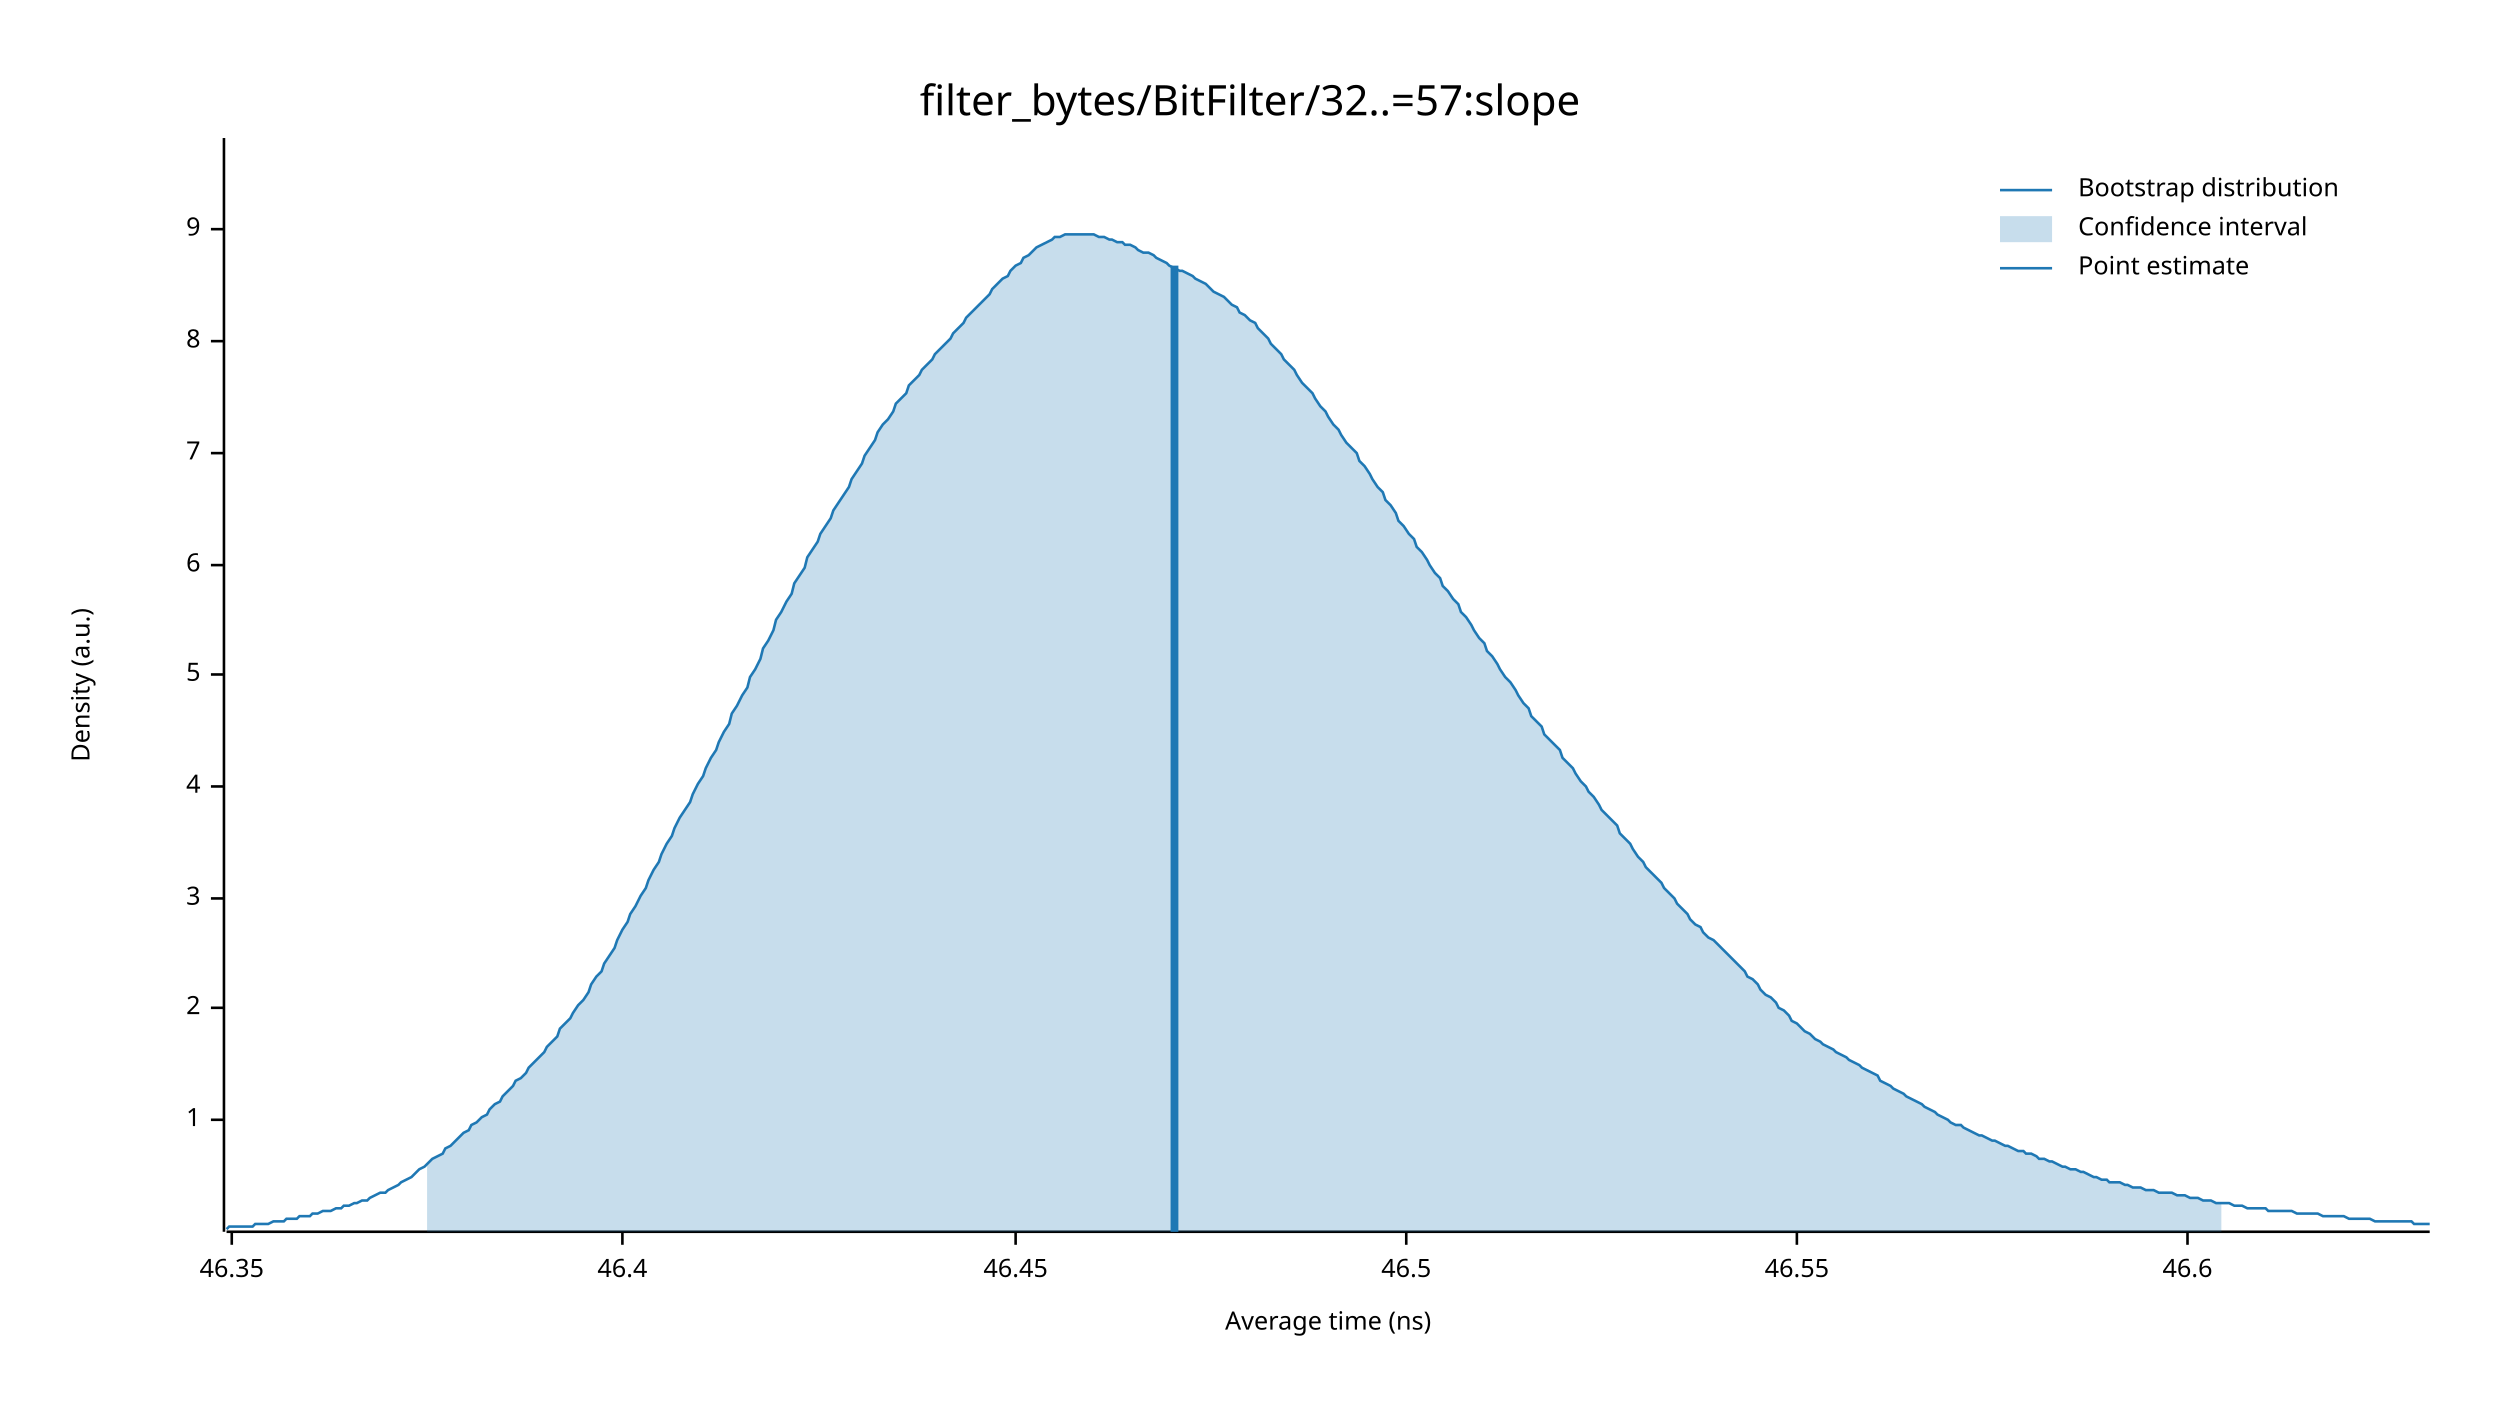
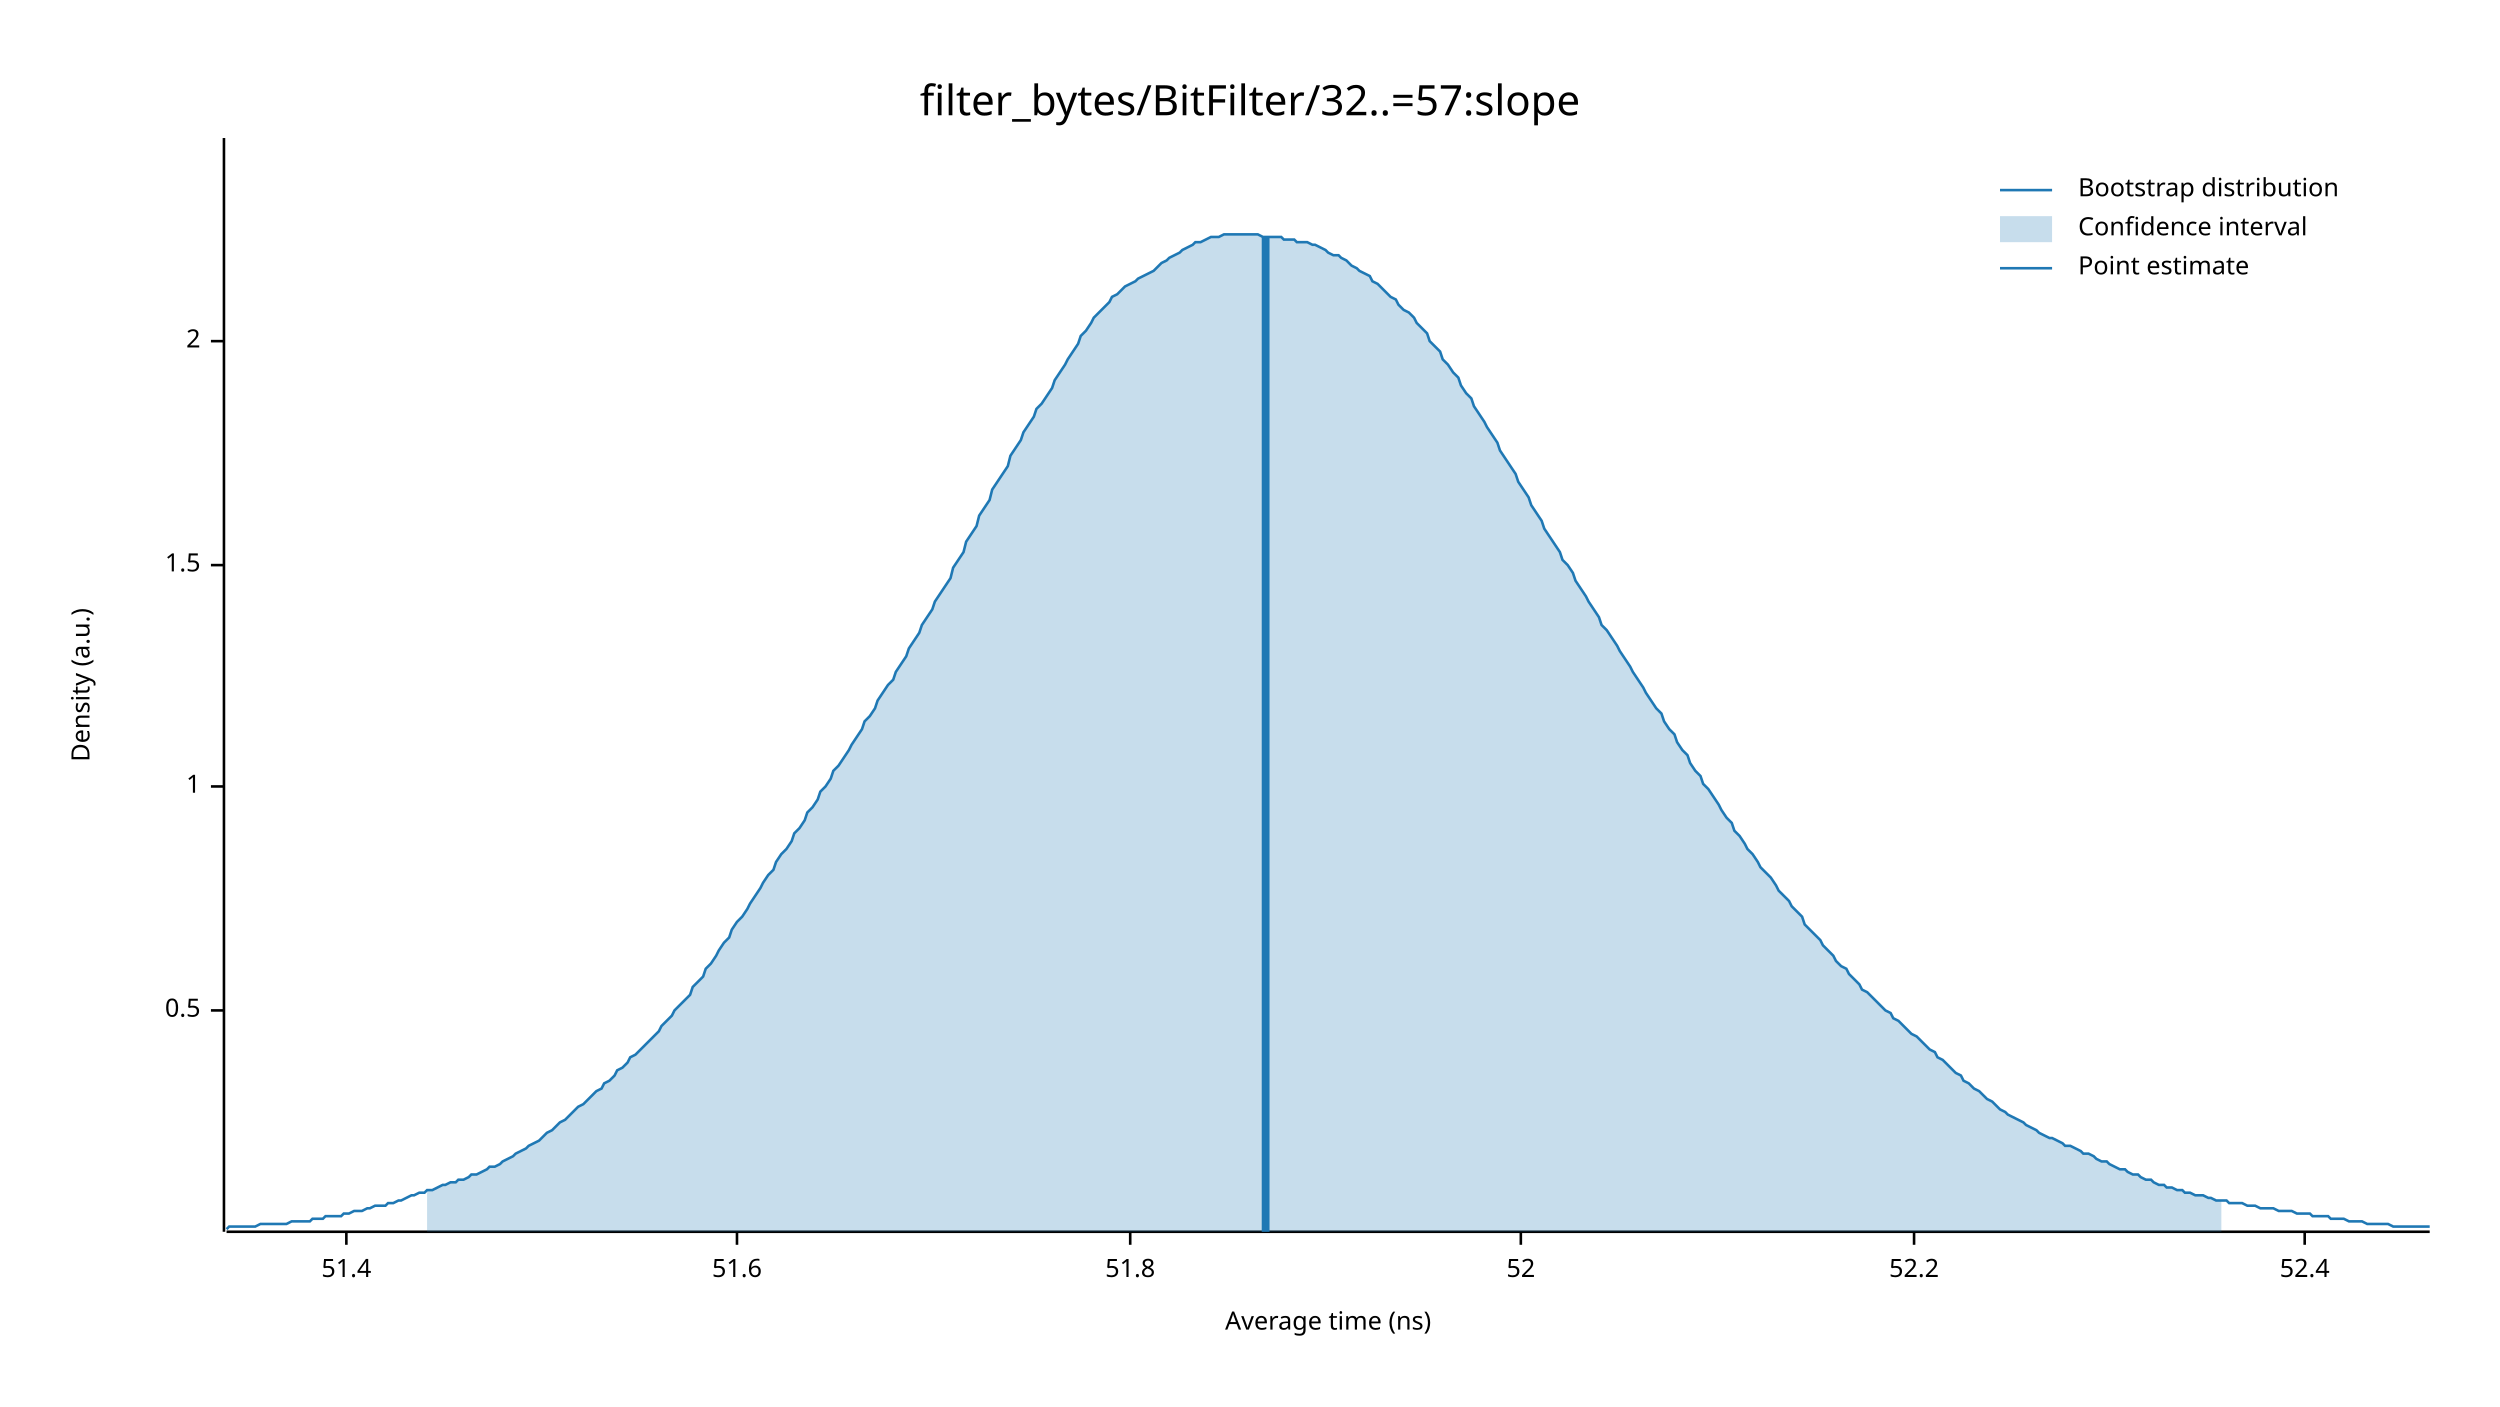
<svg xmlns="http://www.w3.org/2000/svg" width="960" height="540" viewBox="0 0 960 540">
  <text x="480" y="32" dy="0.76em" text-anchor="middle" font-family="sans-serif" font-size="16.129" opacity="1" fill="#000000">
filter_bytes/BitFilter/32..=57:slope
</text>
  <text x="27" y="263" dy="0.76em" text-anchor="middle" font-family="sans-serif" font-size="9.677" opacity="1" fill="#000000" transform="rotate(270, 27, 263)">
Density (a.u.)
</text>
  <text x="510" y="513" dy="-0.5ex" text-anchor="middle" font-family="sans-serif" font-size="9.677" opacity="1" fill="#000000">
Average time (ns)
</text>
  <polyline fill="none" opacity="1" stroke="#000000" stroke-width="1" points="86,53 86,473 " />
-   <text x="77" y="430" dy="0.5ex" text-anchor="end" font-family="sans-serif" font-size="9.677" opacity="1" fill="#000000">
+   <text x="77" y="388" dy="0.5ex" text-anchor="end" font-family="sans-serif" font-size="9.677" opacity="1" fill="#000000">
+ 0.5
+ </text>
+   <polyline fill="none" opacity="1" stroke="#000000" stroke-width="1" points="81,388 86,388 " />
+   <text x="77" y="302" dy="0.5ex" text-anchor="end" font-family="sans-serif" font-size="9.677" opacity="1" fill="#000000">
1
</text>
-   <polyline fill="none" opacity="1" stroke="#000000" stroke-width="1" points="81,430 86,430 " />
-   <text x="77" y="387" dy="0.5ex" text-anchor="end" font-family="sans-serif" font-size="9.677" opacity="1" fill="#000000">
+   <polyline fill="none" opacity="1" stroke="#000000" stroke-width="1" points="81,302 86,302 " />
+   <text x="77" y="217" dy="0.5ex" text-anchor="end" font-family="sans-serif" font-size="9.677" opacity="1" fill="#000000">
+ 1.5
+ </text>
+   <polyline fill="none" opacity="1" stroke="#000000" stroke-width="1" points="81,217 86,217 " />
+   <text x="77" y="131" dy="0.5ex" text-anchor="end" font-family="sans-serif" font-size="9.677" opacity="1" fill="#000000">
2
</text>
-   <polyline fill="none" opacity="1" stroke="#000000" stroke-width="1" points="81,387 86,387 " />
-   <text x="77" y="345" dy="0.5ex" text-anchor="end" font-family="sans-serif" font-size="9.677" opacity="1" fill="#000000">
- 3
+   <polyline fill="none" opacity="1" stroke="#000000" stroke-width="1" points="81,131 86,131 " />
+   <polyline fill="none" opacity="1" stroke="#000000" stroke-width="1" points="87,473 933,473 " />
+   <text x="133" y="483" dy="0.76em" text-anchor="middle" font-family="sans-serif" font-size="9.677" opacity="1" fill="#000000">
+ 51.4
</text>
-   <polyline fill="none" opacity="1" stroke="#000000" stroke-width="1" points="81,345 86,345 " />
-   <text x="77" y="302" dy="0.5ex" text-anchor="end" font-family="sans-serif" font-size="9.677" opacity="1" fill="#000000">
- 4
+   <polyline fill="none" opacity="1" stroke="#000000" stroke-width="1" points="133,473 133,478 " />
+   <text x="283" y="483" dy="0.76em" text-anchor="middle" font-family="sans-serif" font-size="9.677" opacity="1" fill="#000000">
+ 51.6
</text>
-   <polyline fill="none" opacity="1" stroke="#000000" stroke-width="1" points="81,302 86,302 " />
-   <text x="77" y="259" dy="0.5ex" text-anchor="end" font-family="sans-serif" font-size="9.677" opacity="1" fill="#000000">
- 5
+   <polyline fill="none" opacity="1" stroke="#000000" stroke-width="1" points="283,473 283,478 " />
+   <text x="434" y="483" dy="0.76em" text-anchor="middle" font-family="sans-serif" font-size="9.677" opacity="1" fill="#000000">
+ 51.8
</text>
-   <polyline fill="none" opacity="1" stroke="#000000" stroke-width="1" points="81,259 86,259 " />
-   <text x="77" y="217" dy="0.5ex" text-anchor="end" font-family="sans-serif" font-size="9.677" opacity="1" fill="#000000">
- 6
+   <polyline fill="none" opacity="1" stroke="#000000" stroke-width="1" points="434,473 434,478 " />
+   <text x="584" y="483" dy="0.76em" text-anchor="middle" font-family="sans-serif" font-size="9.677" opacity="1" fill="#000000">
+ 52
</text>
-   <polyline fill="none" opacity="1" stroke="#000000" stroke-width="1" points="81,217 86,217 " />
-   <text x="77" y="174" dy="0.5ex" text-anchor="end" font-family="sans-serif" font-size="9.677" opacity="1" fill="#000000">
- 7
+   <polyline fill="none" opacity="1" stroke="#000000" stroke-width="1" points="584,473 584,478 " />
+   <text x="735" y="483" dy="0.76em" text-anchor="middle" font-family="sans-serif" font-size="9.677" opacity="1" fill="#000000">
+ 52.2
</text>
-   <polyline fill="none" opacity="1" stroke="#000000" stroke-width="1" points="81,174 86,174 " />
-   <text x="77" y="131" dy="0.5ex" text-anchor="end" font-family="sans-serif" font-size="9.677" opacity="1" fill="#000000">
- 8
+   <polyline fill="none" opacity="1" stroke="#000000" stroke-width="1" points="735,473 735,478 " />
+   <text x="885" y="483" dy="0.76em" text-anchor="middle" font-family="sans-serif" font-size="9.677" opacity="1" fill="#000000">
+ 52.4
</text>
-   <polyline fill="none" opacity="1" stroke="#000000" stroke-width="1" points="81,131 86,131 " />
-   <text x="77" y="88" dy="0.5ex" text-anchor="end" font-family="sans-serif" font-size="9.677" opacity="1" fill="#000000">
- 9
- </text>
-   <polyline fill="none" opacity="1" stroke="#000000" stroke-width="1" points="81,88 86,88 " />
-   <polyline fill="none" opacity="1" stroke="#000000" stroke-width="1" points="87,473 933,473 " />
-   <text x="89" y="483" dy="0.76em" text-anchor="middle" font-family="sans-serif" font-size="9.677" opacity="1" fill="#000000">
- 46.35
- </text>
-   <polyline fill="none" opacity="1" stroke="#000000" stroke-width="1" points="89,473 89,478 " />
-   <text x="239" y="483" dy="0.76em" text-anchor="middle" font-family="sans-serif" font-size="9.677" opacity="1" fill="#000000">
- 46.4
- </text>
-   <polyline fill="none" opacity="1" stroke="#000000" stroke-width="1" points="239,473 239,478 " />
-   <text x="390" y="483" dy="0.76em" text-anchor="middle" font-family="sans-serif" font-size="9.677" opacity="1" fill="#000000">
- 46.45
- </text>
-   <polyline fill="none" opacity="1" stroke="#000000" stroke-width="1" points="390,473 390,478 " />
-   <text x="540" y="483" dy="0.76em" text-anchor="middle" font-family="sans-serif" font-size="9.677" opacity="1" fill="#000000">
- 46.5
- </text>
-   <polyline fill="none" opacity="1" stroke="#000000" stroke-width="1" points="540,473 540,478 " />
-   <text x="690" y="483" dy="0.76em" text-anchor="middle" font-family="sans-serif" font-size="9.677" opacity="1" fill="#000000">
- 46.55
- </text>
-   <polyline fill="none" opacity="1" stroke="#000000" stroke-width="1" points="690,473 690,478 " />
-   <text x="840" y="483" dy="0.76em" text-anchor="middle" font-family="sans-serif" font-size="9.677" opacity="1" fill="#000000">
- 46.6
- </text>
-   <polyline fill="none" opacity="1" stroke="#000000" stroke-width="1" points="840,473 840,478 " />
-   <polyline fill="none" opacity="1" stroke="#1F78B4" stroke-width="1" points="87,472 88,471 90,471 92,471 93,471 95,471 97,471 98,470 100,470 102,470 103,470 105,469 107,469 109,469 110,468 112,468 114,468 115,467 117,467 119,467 120,466 122,466 124,465 125,465 127,465 129,464 131,464 132,463 134,463 136,462 137,462 139,461 141,461 142,460 144,459 146,458 148,458 149,457 151,456 153,455 154,454 156,453 158,452 159,451 161,449 163,448 164,447 166,445 168,444 170,443 171,441 173,440 175,438 176,437 178,435 180,434 181,432 183,431 185,429 187,428 188,426 190,424 192,423 193,421 195,419 197,417 198,415 200,414 202,412 203,410 205,408 207,406 209,404 210,402 212,400 214,398 215,395 217,393 219,391 220,389 222,386 224,384 226,381 227,378 229,375 231,373 232,370 234,367 236,364 237,361 239,357 241,354 242,351 244,348 246,344 248,341 249,338 251,334 253,331 254,328 256,324 258,321 259,318 261,314 263,311 265,308 266,305 268,301 270,298 271,295 273,291 275,288 276,285 278,281 280,278 281,274 283,271 285,267 287,264 288,260 290,257 292,253 293,249 295,246 297,242 298,238 300,235 302,231 304,228 305,224 307,221 309,218 310,214 312,211 314,208 315,205 317,202 319,199 320,196 322,193 324,190 326,187 327,184 329,181 331,178 332,175 334,172 336,169 337,166 339,163 341,161 343,158 344,155 346,153 348,151 349,148 351,146 353,144 354,142 356,140 358,138 359,136 361,134 363,132 365,130 366,128 368,126 370,124 371,122 373,120 375,118 376,117 378,115 380,113 381,111 383,109 385,107 387,106 388,104 390,102 392,101 393,99 395,98 397,96 398,95 400,94 402,93 404,92 405,91 407,91 409,90 410,90 412,90 414,90 415,90 417,90 419,90 420,90 422,91 424,91 426,92 427,92 429,93 431,93 432,94 434,94 436,95 437,96 439,97 441,97 443,98 444,99 446,100 448,101 449,102 451,103 453,104 454,104 456,105 458,106 459,107 461,108 463,109 465,111 466,112 468,113 470,114 471,115 473,117 475,118 476,120 478,121 480,123 482,124 483,126 485,128 487,130 488,132 490,134 492,136 493,138 495,140 497,142 498,144 500,147 502,149 504,151 505,153 507,156 509,158 510,160 512,163 514,165 515,167 517,170 519,172 521,174 522,177 524,179 526,182 527,184 529,187 531,189 532,192 534,194 536,197 537,200 539,202 541,205 543,207 544,210 546,212 548,215 549,217 551,220 553,222 554,225 556,227 558,230 560,232 561,235 563,237 565,240 566,242 568,245 570,247 571,250 573,252 575,255 576,257 578,260 580,262 582,265 583,267 585,270 587,272 588,275 590,277 592,279 593,282 595,284 597,286 599,288 600,291 602,293 604,295 605,297 607,300 609,302 610,304 612,306 614,309 615,311 617,313 619,315 621,317 622,320 624,322 626,324 627,326 629,329 631,331 632,333 634,335 636,337 638,339 639,341 641,343 643,345 644,347 646,349 648,351 649,353 651,355 653,356 654,358 656,360 658,361 660,363 661,364 663,366 665,368 666,369 668,371 670,373 671,375 673,376 675,378 676,380 678,382 680,383 682,385 683,387 685,388 687,390 688,392 690,393 692,395 693,396 695,397 697,399 699,400 700,401 702,402 704,403 705,404 707,405 709,406 710,407 712,408 714,409 715,410 717,411 719,412 721,413 722,415 724,416 726,417 727,418 729,419 731,420 732,421 734,422 736,423 738,424 739,425 741,426 743,427 744,428 746,429 748,430 749,431 751,432 753,432 754,433 756,434 758,435 760,436 761,436 763,437 765,438 766,438 768,439 770,440 771,440 773,441 775,442 777,442 778,443 780,443 782,444 783,445 785,445 787,446 788,446 790,447 792,448 793,448 795,449 797,449 799,450 800,450 802,451 804,452 805,452 807,453 809,453 810,454 812,454 814,454 816,455 817,455 819,456 821,456 822,456 824,457 826,457 827,457 829,458 831,458 832,458 834,458 836,459 838,459 839,459 841,460 843,460 844,460 846,461 848,461 849,461 851,462 853,462 855,462 856,462 858,463 860,463 861,463 863,464 865,464 866,464 868,464 870,464 871,465 873,465 875,465 877,465 878,465 880,465 882,466 883,466 885,466 887,466 888,466 890,466 892,467 894,467 895,467 897,467 899,467 900,467 902,468 904,468 905,468 907,468 909,468 910,468 912,469 914,469 916,469 917,469 919,469 921,469 922,469 924,469 926,469 927,470 929,470 931,470 933,470 " />
-   <polygon opacity="0.25" fill="#1F78B4" points="164,447 166,445 168,444 170,443 171,441 173,440 175,438 176,437 178,435 180,434 181,432 183,431 185,429 187,428 188,426 190,424 192,423 193,421 195,419 197,417 198,415 200,414 202,412 203,410 205,408 207,406 209,404 210,402 212,400 214,398 215,395 217,393 219,391 220,389 222,386 224,384 226,381 227,378 229,375 231,373 232,370 234,367 236,364 237,361 239,357 241,354 242,351 244,348 246,344 248,341 249,338 251,334 253,331 254,328 256,324 258,321 259,318 261,314 263,311 265,308 266,305 268,301 270,298 271,295 273,291 275,288 276,285 278,281 280,278 281,274 283,271 285,267 287,264 288,260 290,257 292,253 293,249 295,246 297,242 298,238 300,235 302,231 304,228 305,224 307,221 309,218 310,214 312,211 314,208 315,205 317,202 319,199 320,196 322,193 324,190 326,187 327,184 329,181 331,178 332,175 334,172 336,169 337,166 339,163 341,161 343,158 344,155 346,153 348,151 349,148 351,146 353,144 354,142 356,140 358,138 359,136 361,134 363,132 365,130 366,128 368,126 370,124 371,122 373,120 375,118 376,117 378,115 380,113 381,111 383,109 385,107 387,106 388,104 390,102 392,101 393,99 395,98 397,96 398,95 400,94 402,93 404,92 405,91 407,91 409,90 410,90 412,90 414,90 415,90 417,90 419,90 420,90 422,91 424,91 426,92 427,92 429,93 431,93 432,94 434,94 436,95 437,96 439,97 441,97 443,98 444,99 446,100 448,101 449,102 451,103 453,104 454,104 456,105 458,106 459,107 461,108 463,109 465,111 466,112 468,113 470,114 471,115 473,117 475,118 476,120 478,121 480,123 482,124 483,126 485,128 487,130 488,132 490,134 492,136 493,138 495,140 497,142 498,144 500,147 502,149 504,151 505,153 507,156 509,158 510,160 512,163 514,165 515,167 517,170 519,172 521,174 522,177 524,179 526,182 527,184 529,187 531,189 532,192 534,194 536,197 537,200 539,202 541,205 543,207 544,210 546,212 548,215 549,217 551,220 553,222 554,225 556,227 558,230 560,232 561,235 563,237 565,240 566,242 568,245 570,247 571,250 573,252 575,255 576,257 578,260 580,262 582,265 583,267 585,270 587,272 588,275 590,277 592,279 593,282 595,284 597,286 599,288 600,291 602,293 604,295 605,297 607,300 609,302 610,304 612,306 614,309 615,311 617,313 619,315 621,317 622,320 624,322 626,324 627,326 629,329 631,331 632,333 634,335 636,337 638,339 639,341 641,343 643,345 644,347 646,349 648,351 649,353 651,355 653,356 654,358 656,360 658,361 660,363 661,364 663,366 665,368 666,369 668,371 670,373 671,375 673,376 675,378 676,380 678,382 680,383 682,385 683,387 685,388 687,390 688,392 690,393 692,395 693,396 695,397 697,399 699,400 700,401 702,402 704,403 705,404 707,405 709,406 710,407 712,408 714,409 715,410 717,411 719,412 721,413 722,415 724,416 726,417 727,418 729,419 731,420 732,421 734,422 736,423 738,424 739,425 741,426 743,427 744,428 746,429 748,430 749,431 751,432 753,432 754,433 756,434 758,435 760,436 761,436 763,437 765,438 766,438 768,439 770,440 771,440 773,441 775,442 777,442 778,443 780,443 782,444 783,445 785,445 787,446 788,446 790,447 792,448 793,448 795,449 797,449 799,450 800,450 802,451 804,452 805,452 807,453 809,453 810,454 812,454 814,454 816,455 817,455 819,456 821,456 822,456 824,457 826,457 827,457 829,458 831,458 832,458 834,458 836,459 838,459 839,459 841,460 843,460 844,460 846,461 848,461 849,461 851,462 853,462 853,473 164,473 " />
-   <polyline fill="none" opacity="1" stroke="#1F78B4" stroke-width="3" points="451,473 451,102 " />
+   <polyline fill="none" opacity="1" stroke="#000000" stroke-width="1" points="885,473 885,478 " />
+   <polyline fill="none" opacity="1" stroke="#1F78B4" stroke-width="1" points="87,472 88,471 90,471 92,471 93,471 95,471 97,471 98,471 100,470 102,470 103,470 105,470 107,470 109,470 110,470 112,469 114,469 115,469 117,469 119,469 120,468 122,468 124,468 125,467 127,467 129,467 131,467 132,466 134,466 136,465 137,465 139,465 141,464 142,464 144,463 146,463 148,463 149,462 151,462 153,461 154,461 156,460 158,459 159,459 161,458 163,458 164,457 166,457 168,456 170,455 171,455 173,454 175,454 176,453 178,453 180,452 181,451 183,451 185,450 187,449 188,448 190,448 192,447 193,446 195,445 197,444 198,443 200,442 202,441 203,440 205,439 207,438 209,436 210,435 212,434 214,432 215,431 217,430 219,428 220,427 222,425 224,424 226,422 227,421 229,419 231,418 232,416 234,415 236,413 237,411 239,410 241,408 242,406 244,405 246,403 248,401 249,400 251,398 253,396 254,394 256,392 258,390 259,388 261,386 263,384 265,382 266,379 268,377 270,375 271,372 273,370 275,367 276,365 278,362 280,360 281,357 283,354 285,352 287,349 288,347 290,344 292,341 293,339 295,336 297,334 298,331 300,328 302,326 304,323 305,320 307,318 309,315 310,312 312,310 314,307 315,304 317,302 319,299 320,296 322,294 324,291 326,288 327,286 329,283 331,280 332,277 334,275 336,272 337,269 339,266 341,263 343,261 344,258 346,255 348,252 349,249 351,246 353,243 354,240 356,237 358,234 359,231 361,228 363,225 365,222 366,218 368,215 370,212 371,208 373,205 375,202 376,198 378,195 380,192 381,188 383,185 385,182 387,179 388,175 390,172 392,169 393,166 395,163 397,160 398,157 400,155 402,152 404,149 405,146 407,143 409,140 410,138 412,135 414,132 415,129 417,127 419,124 420,122 422,120 424,118 426,116 427,114 429,113 431,111 432,110 434,109 436,108 437,107 439,106 441,105 443,104 444,103 446,101 448,100 449,99 451,98 453,97 454,96 456,95 458,94 459,93 461,93 463,92 465,91 466,91 468,91 470,90 471,90 473,90 475,90 476,90 478,90 480,90 482,90 483,90 485,91 487,91 488,91 490,91 492,91 493,92 495,92 497,92 498,93 500,93 502,93 504,94 505,94 507,95 509,96 510,97 512,98 514,98 515,99 517,100 519,102 521,103 522,104 524,105 526,106 527,108 529,109 531,111 532,112 534,114 536,115 537,117 539,119 541,120 543,122 544,124 546,126 548,128 549,131 551,133 553,135 554,138 556,140 558,143 560,145 561,148 563,151 565,153 566,156 568,159 570,162 571,164 573,167 575,170 576,173 578,176 580,179 582,182 583,185 585,188 587,191 588,194 590,197 592,200 593,203 595,206 597,209 599,212 600,215 602,217 604,220 605,223 607,226 609,229 610,231 612,234 614,237 615,240 617,242 619,245 621,248 622,250 624,253 626,256 627,258 629,261 631,264 632,266 634,269 636,272 638,274 639,277 641,280 643,282 644,285 646,288 648,290 649,293 651,296 653,298 654,301 656,303 658,306 660,309 661,311 663,314 665,316 666,319 668,321 670,324 671,326 673,328 675,331 676,333 678,335 680,337 682,340 683,342 685,344 687,346 688,348 690,350 692,352 693,355 695,357 697,359 699,361 700,363 702,365 704,367 705,369 707,371 709,372 710,374 712,376 714,378 715,380 717,381 719,383 721,385 722,386 724,388 726,389 727,391 729,392 731,394 732,395 734,397 736,398 738,400 739,401 741,403 743,404 744,406 746,407 748,409 749,410 751,412 753,413 754,415 756,416 758,418 760,419 761,420 763,422 765,423 766,424 768,426 770,427 771,428 773,429 775,430 777,431 778,432 780,433 782,434 783,435 785,436 787,437 788,437 790,438 792,439 793,440 795,440 797,441 799,442 800,443 802,443 804,444 805,445 807,446 809,446 810,447 812,448 814,449 816,449 817,450 819,451 821,451 822,452 824,453 826,453 827,454 829,455 831,455 832,456 834,456 836,457 838,457 839,458 841,458 843,459 844,459 846,459 848,460 849,460 851,461 853,461 855,461 856,462 858,462 860,462 861,462 863,463 865,463 866,463 868,464 870,464 871,464 873,464 875,465 877,465 878,465 880,465 882,466 883,466 885,466 887,466 888,467 890,467 892,467 894,467 895,468 897,468 899,468 900,468 902,469 904,469 905,469 907,469 909,470 910,470 912,470 914,470 916,470 917,470 919,471 921,471 922,471 924,471 926,471 927,471 929,471 931,471 933,471 " />
+   <polygon opacity="0.25" fill="#1F78B4" points="164,457 166,457 168,456 170,455 171,455 173,454 175,454 176,453 178,453 180,452 181,451 183,451 185,450 187,449 188,448 190,448 192,447 193,446 195,445 197,444 198,443 200,442 202,441 203,440 205,439 207,438 209,436 210,435 212,434 214,432 215,431 217,430 219,428 220,427 222,425 224,424 226,422 227,421 229,419 231,418 232,416 234,415 236,413 237,411 239,410 241,408 242,406 244,405 246,403 248,401 249,400 251,398 253,396 254,394 256,392 258,390 259,388 261,386 263,384 265,382 266,379 268,377 270,375 271,372 273,370 275,367 276,365 278,362 280,360 281,357 283,354 285,352 287,349 288,347 290,344 292,341 293,339 295,336 297,334 298,331 300,328 302,326 304,323 305,320 307,318 309,315 310,312 312,310 314,307 315,304 317,302 319,299 320,296 322,294 324,291 326,288 327,286 329,283 331,280 332,277 334,275 336,272 337,269 339,266 341,263 343,261 344,258 346,255 348,252 349,249 351,246 353,243 354,240 356,237 358,234 359,231 361,228 363,225 365,222 366,218 368,215 370,212 371,208 373,205 375,202 376,198 378,195 380,192 381,188 383,185 385,182 387,179 388,175 390,172 392,169 393,166 395,163 397,160 398,157 400,155 402,152 404,149 405,146 407,143 409,140 410,138 412,135 414,132 415,129 417,127 419,124 420,122 422,120 424,118 426,116 427,114 429,113 431,111 432,110 434,109 436,108 437,107 439,106 441,105 443,104 444,103 446,101 448,100 449,99 451,98 453,97 454,96 456,95 458,94 459,93 461,93 463,92 465,91 466,91 468,91 470,90 471,90 473,90 475,90 476,90 478,90 480,90 482,90 483,90 485,91 487,91 488,91 490,91 492,91 493,92 495,92 497,92 498,93 500,93 502,93 504,94 505,94 507,95 509,96 510,97 512,98 514,98 515,99 517,100 519,102 521,103 522,104 524,105 526,106 527,108 529,109 531,111 532,112 534,114 536,115 537,117 539,119 541,120 543,122 544,124 546,126 548,128 549,131 551,133 553,135 554,138 556,140 558,143 560,145 561,148 563,151 565,153 566,156 568,159 570,162 571,164 573,167 575,170 576,173 578,176 580,179 582,182 583,185 585,188 587,191 588,194 590,197 592,200 593,203 595,206 597,209 599,212 600,215 602,217 604,220 605,223 607,226 609,229 610,231 612,234 614,237 615,240 617,242 619,245 621,248 622,250 624,253 626,256 627,258 629,261 631,264 632,266 634,269 636,272 638,274 639,277 641,280 643,282 644,285 646,288 648,290 649,293 651,296 653,298 654,301 656,303 658,306 660,309 661,311 663,314 665,316 666,319 668,321 670,324 671,326 673,328 675,331 676,333 678,335 680,337 682,340 683,342 685,344 687,346 688,348 690,350 692,352 693,355 695,357 697,359 699,361 700,363 702,365 704,367 705,369 707,371 709,372 710,374 712,376 714,378 715,380 717,381 719,383 721,385 722,386 724,388 726,389 727,391 729,392 731,394 732,395 734,397 736,398 738,400 739,401 741,403 743,404 744,406 746,407 748,409 749,410 751,412 753,413 754,415 756,416 758,418 760,419 761,420 763,422 765,423 766,424 768,426 770,427 771,428 773,429 775,430 777,431 778,432 780,433 782,434 783,435 785,436 787,437 788,437 790,438 792,439 793,440 795,440 797,441 799,442 800,443 802,443 804,444 805,445 807,446 809,446 810,447 812,448 814,449 816,449 817,450 819,451 821,451 822,452 824,453 826,453 827,454 829,455 831,455 832,456 834,456 836,457 838,457 839,458 841,458 843,459 844,459 846,459 848,460 849,460 851,461 853,461 853,473 164,473 " />
+   <polyline fill="none" opacity="1" stroke="#1F78B4" stroke-width="3" points="486,473 486,91 " />
  <text x="798" y="68" dy="0.76em" text-anchor="start" font-family="sans-serif" font-size="9.677" opacity="1" fill="#000000">
Bootstrap distribution
</text>
  <text x="798" y="83" dy="0.76em" text-anchor="start" font-family="sans-serif" font-size="9.677" opacity="1" fill="#000000">
Confidence interval
</text>
  <text x="798" y="98" dy="0.76em" text-anchor="start" font-family="sans-serif" font-size="9.677" opacity="1" fill="#000000">
Point estimate
</text>
  <polyline fill="none" opacity="1" stroke="#1F78B4" stroke-width="1" points="768,73 788,73 " />
  <rect x="768" y="83" width="20" height="10" opacity="0.25" fill="#1F78B4" stroke="none" />
  <polyline fill="none" opacity="1" stroke="#1F78B4" stroke-width="1" points="768,103 788,103 " />
</svg>
